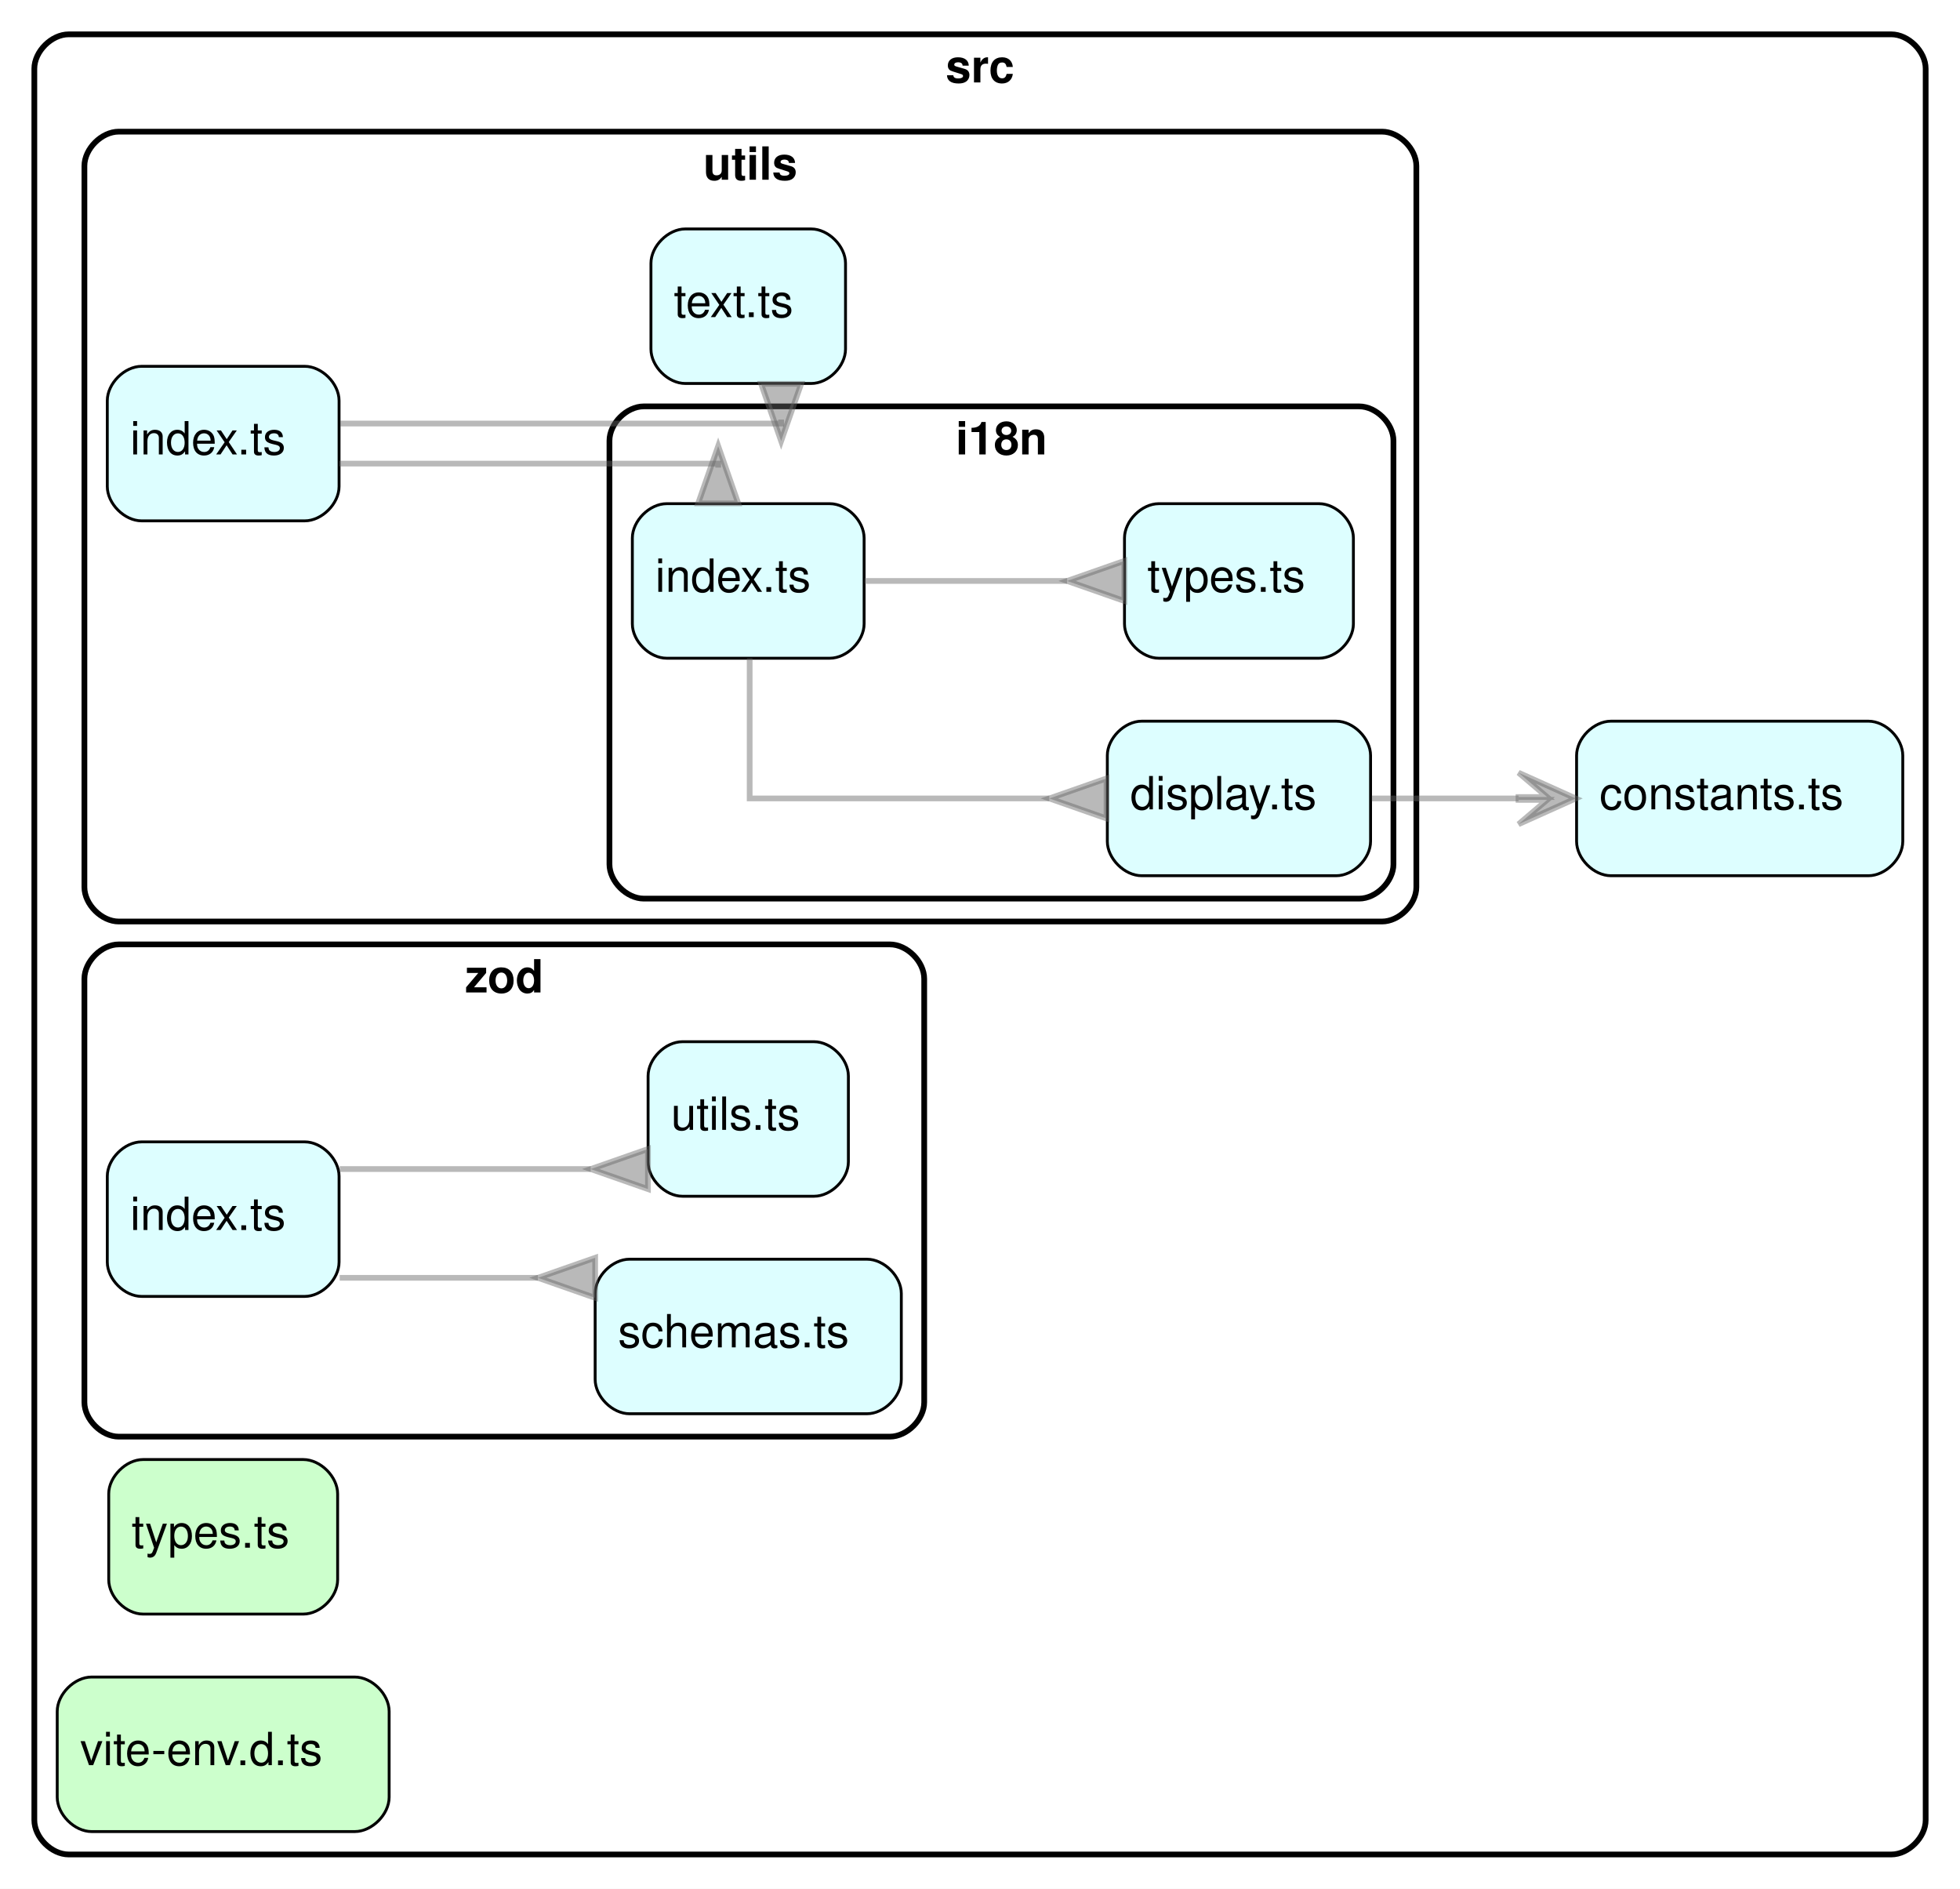
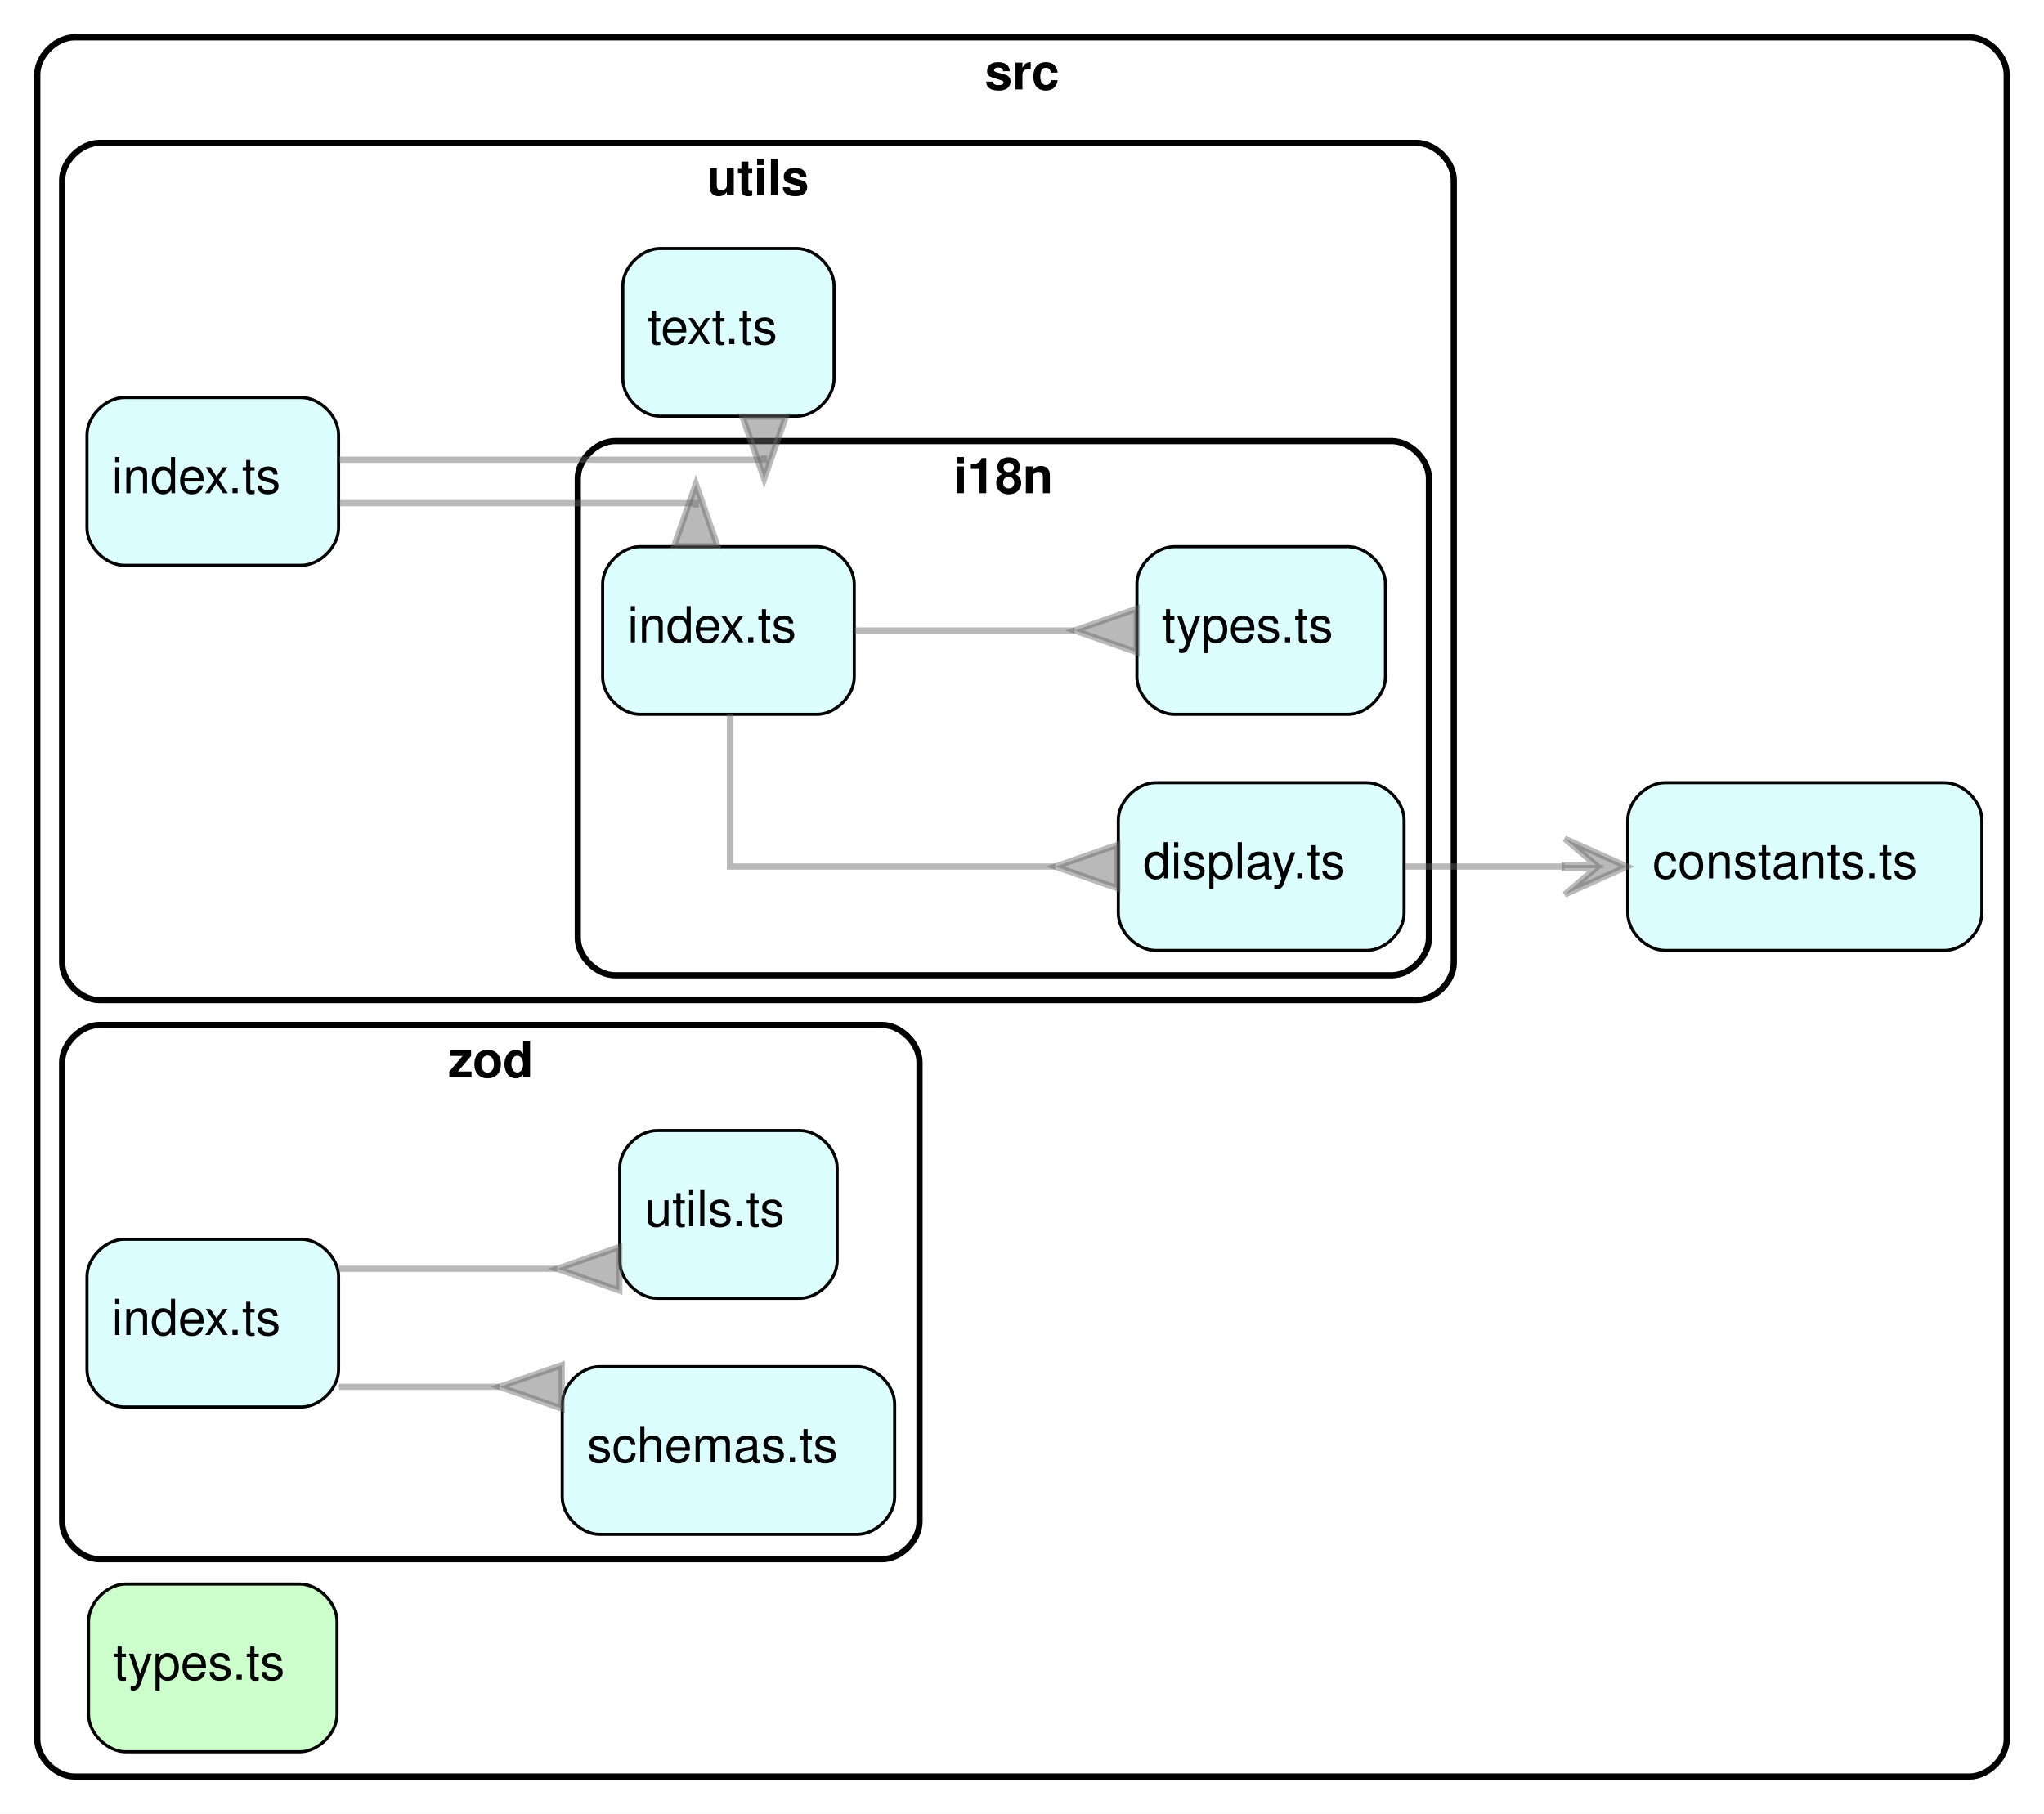
- <svg xmlns="http://www.w3.org/2000/svg" xmlns:xlink="http://www.w3.org/1999/xlink" width="685pt" height="660pt" viewBox="0.00 0.00 685.00 660.00">
-   <g id="graph0" class="graph" transform="scale(1 1) rotate(0) translate(4 656)">
-     <polygon fill="white" stroke="transparent" points="-4,4 -4,-656 681,-656 681,4 -4,4" />
+ <svg xmlns="http://www.w3.org/2000/svg" xmlns:xlink="http://www.w3.org/1999/xlink" width="658pt" height="584pt" viewBox="0.00 0.00 658.00 584.00">
+   <g id="graph0" class="graph" transform="scale(1 1) rotate(0) translate(4 580)">
+     <polygon fill="white" stroke="transparent" points="-4,4 -4,-580 654,-580 654,4 -4,4" />
    <g id="clust1" class="cluster">
-       <path fill="#ffffff" stroke="black" stroke-width="2" d="M20,-8C20,-8 657,-8 657,-8 663,-8 669,-14 669,-20 669,-20 669,-632 669,-632 669,-638 663,-644 657,-644 657,-644 20,-644 20,-644 14,-644 8,-638 8,-632 8,-632 8,-20 8,-20 8,-14 14,-8 20,-8" />
-       <text text-anchor="middle" x="338.5" y="-627.2" font-family="Helvetica,sans-Serif" font-weight="bold" font-size="16.00">src</text>
+       <path fill="#ffffff" stroke="black" stroke-width="2" d="M20,-8C20,-8 630,-8 630,-8 636,-8 642,-14 642,-20 642,-20 642,-556 642,-556 642,-562 636,-568 630,-568 630,-568 20,-568 20,-568 14,-568 8,-562 8,-556 8,-556 8,-20 8,-20 8,-14 14,-8 20,-8" />
+       <text text-anchor="middle" x="325" y="-551.2" font-family="Helvetica,sans-Serif" font-weight="bold" font-size="16.00">src</text>
    </g>
    <g id="clust2" class="cluster">
-       <path fill="#ffffff" stroke="black" stroke-width="2" d="M37.5,-334C37.5,-334 479,-334 479,-334 485,-334 491,-340 491,-346 491,-346 491,-598 491,-598 491,-604 485,-610 479,-610 479,-610 37.5,-610 37.5,-610 31.5,-610 25.5,-604 25.5,-598 25.5,-598 25.5,-346 25.5,-346 25.5,-340 31.5,-334 37.5,-334" />
-       <text text-anchor="middle" x="258.25" y="-593.2" font-family="Helvetica,sans-Serif" font-weight="bold" font-size="16.00">utils</text>
+       <path fill="#ffffff" stroke="black" stroke-width="2" d="M28,-258C28,-258 452,-258 452,-258 458,-258 464,-264 464,-270 464,-270 464,-522 464,-522 464,-528 458,-534 452,-534 452,-534 28,-534 28,-534 22,-534 16,-528 16,-522 16,-522 16,-270 16,-270 16,-264 22,-258 28,-258" />
+       <text text-anchor="middle" x="240" y="-517.2" font-family="Helvetica,sans-Serif" font-weight="bold" font-size="16.00">utils</text>
    </g>
    <g id="clust3" class="cluster">
-       <path fill="#ffffff" stroke="black" stroke-width="2" d="M221,-342C221,-342 471,-342 471,-342 477,-342 483,-348 483,-354 483,-354 483,-502 483,-502 483,-508 477,-514 471,-514 471,-514 221,-514 221,-514 215,-514 209,-508 209,-502 209,-502 209,-354 209,-354 209,-348 215,-342 221,-342" />
-       <text text-anchor="middle" x="346" y="-497.2" font-family="Helvetica,sans-Serif" font-weight="bold" font-size="16.00">i18n</text>
+       <path fill="#ffffff" stroke="black" stroke-width="2" d="M194,-266C194,-266 444,-266 444,-266 450,-266 456,-272 456,-278 456,-278 456,-426 456,-426 456,-432 450,-438 444,-438 444,-438 194,-438 194,-438 188,-438 182,-432 182,-426 182,-426 182,-278 182,-278 182,-272 188,-266 194,-266" />
+       <text text-anchor="middle" x="319" y="-421.2" font-family="Helvetica,sans-Serif" font-weight="bold" font-size="16.00">i18n</text>
    </g>
    <g id="clust4" class="cluster">
-       <path fill="#ffffff" stroke="black" stroke-width="2" d="M37.5,-154C37.5,-154 307,-154 307,-154 313,-154 319,-160 319,-166 319,-166 319,-314 319,-314 319,-320 313,-326 307,-326 307,-326 37.5,-326 37.5,-326 31.5,-326 25.5,-320 25.5,-314 25.5,-314 25.5,-166 25.5,-166 25.5,-160 31.5,-154 37.5,-154" />
-       <text text-anchor="middle" x="172.25" y="-309.2" font-family="Helvetica,sans-Serif" font-weight="bold" font-size="16.00">zod</text>
+       <path fill="#ffffff" stroke="black" stroke-width="2" d="M28,-78C28,-78 280,-78 280,-78 286,-78 292,-84 292,-90 292,-90 292,-238 292,-238 292,-244 286,-250 280,-250 280,-250 28,-250 28,-250 22,-250 16,-244 16,-238 16,-238 16,-90 16,-90 16,-84 22,-78 28,-78" />
+       <text text-anchor="middle" x="154" y="-233.2" font-family="Helvetica,sans-Serif" font-weight="bold" font-size="16.00">zod</text>
    </g>
    <g id="node1" class="node">
      <g id="a_node1">
        <a xlink:href="src/constants.ts" xlink:title="constants.ts">
-           <path fill="#ddfeff" stroke="black" d="M649,-404C649,-404 559,-404 559,-404 553,-404 547,-398 547,-392 547,-392 547,-362 547,-362 547,-356 553,-350 559,-350 559,-350 649,-350 649,-350 655,-350 661,-356 661,-362 661,-362 661,-392 661,-392 661,-398 655,-404 649,-404" />
-           <text text-anchor="start" x="555" y="-373.2" font-family="Helvetica,sans-Serif" font-size="16.00">constants.ts</text>
+           <path fill="#ddfeff" stroke="black" d="M622,-328C622,-328 532,-328 532,-328 526,-328 520,-322 520,-316 520,-316 520,-286 520,-286 520,-280 526,-274 532,-274 532,-274 622,-274 622,-274 628,-274 634,-280 634,-286 634,-286 634,-316 634,-316 634,-322 628,-328 622,-328" />
+           <text text-anchor="start" x="528" y="-297.2" font-family="Helvetica,sans-Serif" font-size="16.00">constants.ts</text>
        </a>
      </g>
    </g>
    <g id="node2" class="node">
      <g id="a_node2">
        <a xlink:href="src/types.ts" xlink:title="types.ts">
-           <path fill="#ccffcc" stroke="black" d="M102,-146C102,-146 46,-146 46,-146 40,-146 34,-140 34,-134 34,-134 34,-104 34,-104 34,-98 40,-92 46,-92 46,-92 102,-92 102,-92 108,-92 114,-98 114,-104 114,-104 114,-134 114,-134 114,-140 108,-146 102,-146" />
-           <text text-anchor="start" x="42" y="-115.2" font-family="Helvetica,sans-Serif" font-size="16.00">types.ts</text>
+           <path fill="#ccffcc" stroke="black" d="M92.5,-70C92.5,-70 36.5,-70 36.5,-70 30.5,-70 24.5,-64 24.5,-58 24.5,-58 24.5,-28 24.5,-28 24.5,-22 30.5,-16 36.5,-16 36.5,-16 92.5,-16 92.5,-16 98.5,-16 104.5,-22 104.5,-28 104.5,-28 104.5,-58 104.5,-58 104.5,-64 98.5,-70 92.5,-70" />
+           <text text-anchor="start" x="32.5" y="-39.2" font-family="Helvetica,sans-Serif" font-size="16.00">types.ts</text>
        </a>
      </g>
    </g>
    <g id="node3" class="node">
      <g id="a_node3">
        <a xlink:href="src/utils/i18n/display.ts" xlink:title="display.ts">
-           <path fill="#ddfeff" stroke="black" d="M463,-404C463,-404 395,-404 395,-404 389,-404 383,-398 383,-392 383,-392 383,-362 383,-362 383,-356 389,-350 395,-350 395,-350 463,-350 463,-350 469,-350 475,-356 475,-362 475,-362 475,-392 475,-392 475,-398 469,-404 463,-404" />
-           <text text-anchor="start" x="391" y="-373.2" font-family="Helvetica,sans-Serif" font-size="16.00">display.ts</text>
+           <path fill="#ddfeff" stroke="black" d="M436,-328C436,-328 368,-328 368,-328 362,-328 356,-322 356,-316 356,-316 356,-286 356,-286 356,-280 362,-274 368,-274 368,-274 436,-274 436,-274 442,-274 448,-280 448,-286 448,-286 448,-316 448,-316 448,-322 442,-328 436,-328" />
+           <text text-anchor="start" x="364" y="-297.2" font-family="Helvetica,sans-Serif" font-size="16.00">display.ts</text>
        </a>
      </g>
    </g>
    <g id="edge1" class="edge">
-       <path fill="none" stroke="#666666" stroke-width="2" stroke-opacity="0.459" d="M475.44,-377C475.44,-377 526.71,-377 526.71,-377" />
-       <polygon fill="#666666" fill-opacity="0.459" stroke="#666666" stroke-width="2" stroke-opacity="0.459" points="546.71,-377 526.71,-386 536.71,-377.5 526.71,-377.5 526.71,-377 526.71,-376.5 536.71,-376.5 526.71,-368 546.71,-377 546.71,-377" />
+       <path fill="none" stroke="#666666" stroke-width="2" stroke-opacity="0.459" d="M448.44,-301C448.44,-301 499.71,-301 499.71,-301" />
+       <polygon fill="#666666" fill-opacity="0.459" stroke="#666666" stroke-width="2" stroke-opacity="0.459" points="519.71,-301 499.71,-310 509.71,-301.5 499.71,-301.5 499.71,-301 499.71,-300.5 509.71,-300.5 499.71,-292 519.71,-301 519.71,-301" />
    </g>
    <g id="node4" class="node">
      <g id="a_node4">
        <a xlink:href="src/utils/i18n/index.ts" xlink:title="index.ts">
-           <path fill="#ddfeff" stroke="black" d="M286,-480C286,-480 229,-480 229,-480 223,-480 217,-474 217,-468 217,-468 217,-438 217,-438 217,-432 223,-426 229,-426 229,-426 286,-426 286,-426 292,-426 298,-432 298,-438 298,-438 298,-468 298,-468 298,-474 292,-480 286,-480" />
-           <text text-anchor="start" x="225" y="-449.2" font-family="Helvetica,sans-Serif" font-size="16.00">index.ts</text>
+           <path fill="#ddfeff" stroke="black" d="M259,-404C259,-404 202,-404 202,-404 196,-404 190,-398 190,-392 190,-392 190,-362 190,-362 190,-356 196,-350 202,-350 202,-350 259,-350 259,-350 265,-350 271,-356 271,-362 271,-362 271,-392 271,-392 271,-398 265,-404 259,-404" />
+           <text text-anchor="start" x="198" y="-373.2" font-family="Helvetica,sans-Serif" font-size="16.00">index.ts</text>
        </a>
      </g>
    </g>
    <g id="edge2" class="edge">
-       <path fill="none" stroke="#666666" stroke-width="2" stroke-opacity="0.459" d="M258,-425.99C258,-404.15 258,-377 258,-377 258,-377 362.72,-377 362.72,-377" />
-       <polygon fill="#666666" fill-opacity="0.459" stroke="#666666" stroke-width="2" stroke-opacity="0.459" points="382.72,-384 362.72,-377 382.72,-370 382.72,-384" />
+       <path fill="none" stroke="#666666" stroke-width="2" stroke-opacity="0.459" d="M231,-349.99C231,-328.15 231,-301 231,-301 231,-301 335.72,-301 335.72,-301" />
+       <polygon fill="#666666" fill-opacity="0.459" stroke="#666666" stroke-width="2" stroke-opacity="0.459" points="355.72,-308 335.72,-301 355.72,-294 355.72,-308" />
    </g>
    <g id="node5" class="node">
      <g id="a_node5">
        <a xlink:href="src/utils/i18n/types.ts" xlink:title="types.ts">
-           <path fill="#ddfeff" stroke="black" d="M457,-480C457,-480 401,-480 401,-480 395,-480 389,-474 389,-468 389,-468 389,-438 389,-438 389,-432 395,-426 401,-426 401,-426 457,-426 457,-426 463,-426 469,-432 469,-438 469,-438 469,-468 469,-468 469,-474 463,-480 457,-480" />
-           <text text-anchor="start" x="397" y="-449.2" font-family="Helvetica,sans-Serif" font-size="16.00">types.ts</text>
+           <path fill="#ddfeff" stroke="black" d="M430,-404C430,-404 374,-404 374,-404 368,-404 362,-398 362,-392 362,-392 362,-362 362,-362 362,-356 368,-350 374,-350 374,-350 430,-350 430,-350 436,-350 442,-356 442,-362 442,-362 442,-392 442,-392 442,-398 436,-404 430,-404" />
+           <text text-anchor="start" x="370" y="-373.2" font-family="Helvetica,sans-Serif" font-size="16.00">types.ts</text>
        </a>
      </g>
    </g>
    <g id="edge3" class="edge">
-       <path fill="none" stroke="#666666" stroke-width="2" stroke-opacity="0.459" d="M298.14,-453C298.14,-453 368.94,-453 368.94,-453" />
-       <polygon fill="#666666" fill-opacity="0.459" stroke="#666666" stroke-width="2" stroke-opacity="0.459" points="388.94,-460 368.94,-453 388.94,-446 388.94,-460" />
+       <path fill="none" stroke="#666666" stroke-width="2" stroke-opacity="0.459" d="M271.14,-377C271.14,-377 341.94,-377 341.94,-377" />
+       <polygon fill="#666666" fill-opacity="0.459" stroke="#666666" stroke-width="2" stroke-opacity="0.459" points="361.94,-384 341.94,-377 361.94,-370 361.94,-384" />
    </g>
    <g id="node6" class="node">
      <g id="a_node6">
        <a xlink:href="src/utils/index.ts" xlink:title="index.ts">
-           <path fill="#ddfeff" stroke="black" d="M102.5,-528C102.5,-528 45.5,-528 45.5,-528 39.5,-528 33.5,-522 33.5,-516 33.5,-516 33.5,-486 33.5,-486 33.5,-480 39.5,-474 45.5,-474 45.5,-474 102.5,-474 102.5,-474 108.5,-474 114.5,-480 114.5,-486 114.5,-486 114.5,-516 114.5,-516 114.5,-522 108.5,-528 102.5,-528" />
-           <text text-anchor="start" x="41.5" y="-497.2" font-family="Helvetica,sans-Serif" font-size="16.00">index.ts</text>
+           <path fill="#ddfeff" stroke="black" d="M93,-452C93,-452 36,-452 36,-452 30,-452 24,-446 24,-440 24,-440 24,-410 24,-410 24,-404 30,-398 36,-398 36,-398 93,-398 93,-398 99,-398 105,-404 105,-410 105,-410 105,-440 105,-440 105,-446 99,-452 93,-452" />
+           <text text-anchor="start" x="32" y="-421.2" font-family="Helvetica,sans-Serif" font-size="16.00">index.ts</text>
        </a>
      </g>
    </g>
    <g id="edge4" class="edge">
-       <path fill="none" stroke="#666666" stroke-width="2" stroke-opacity="0.459" d="M114.56,-494C165.69,-494 247,-494 247,-494 247,-494 247,-492.61 247,-492.61" />
-       <polygon fill="#666666" fill-opacity="0.459" stroke="#666666" stroke-width="2" stroke-opacity="0.459" points="254,-480.12 247,-500.12 240,-480.12 254,-480.12" />
+       <path fill="none" stroke="#666666" stroke-width="2" stroke-opacity="0.459" d="M105.36,-418C151.43,-418 220,-418 220,-418 220,-418 220,-416.61 220,-416.61" />
+       <polygon fill="#666666" fill-opacity="0.459" stroke="#666666" stroke-width="2" stroke-opacity="0.459" points="227,-404.12 220,-424.12 213,-404.12 227,-404.12" />
    </g>
    <g id="node7" class="node">
      <g id="a_node7">
        <a xlink:href="src/utils/text.ts" xlink:title="text.ts">
-           <path fill="#ddfeff" stroke="black" d="M279.5,-576C279.5,-576 235.5,-576 235.5,-576 229.5,-576 223.5,-570 223.5,-564 223.5,-564 223.5,-534 223.5,-534 223.5,-528 229.5,-522 235.5,-522 235.5,-522 279.5,-522 279.5,-522 285.5,-522 291.5,-528 291.5,-534 291.5,-534 291.5,-564 291.5,-564 291.5,-570 285.5,-576 279.5,-576" />
-           <text text-anchor="start" x="231.5" y="-545.2" font-family="Helvetica,sans-Serif" font-size="16.00">text.ts</text>
+           <path fill="#ddfeff" stroke="black" d="M252.5,-500C252.5,-500 208.5,-500 208.5,-500 202.5,-500 196.5,-494 196.5,-488 196.5,-488 196.5,-458 196.5,-458 196.5,-452 202.5,-446 208.5,-446 208.5,-446 252.5,-446 252.5,-446 258.5,-446 264.5,-452 264.5,-458 264.5,-458 264.5,-488 264.5,-488 264.5,-494 258.5,-500 252.5,-500" />
+           <text text-anchor="start" x="204.5" y="-469.2" font-family="Helvetica,sans-Serif" font-size="16.00">text.ts</text>
        </a>
      </g>
    </g>
    <g id="edge5" class="edge">
-       <path fill="none" stroke="#666666" stroke-width="2" stroke-opacity="0.459" d="M114.88,-508C172.06,-508 269,-508 269,-508 269,-508 269,-509.39 269,-509.39" />
-       <polygon fill="#666666" fill-opacity="0.459" stroke="#666666" stroke-width="2" stroke-opacity="0.459" points="262,-521.88 269,-501.88 276,-521.88 262,-521.88" />
+       <path fill="none" stroke="#666666" stroke-width="2" stroke-opacity="0.459" d="M105.22,-432C157.63,-432 242,-432 242,-432 242,-432 242,-433.39 242,-433.39" />
+       <polygon fill="#666666" fill-opacity="0.459" stroke="#666666" stroke-width="2" stroke-opacity="0.459" points="235,-445.88 242,-425.88 249,-445.88 235,-445.88" />
    </g>
    <g id="node8" class="node">
      <g id="a_node8">
-         <a xlink:href="src/vite-env.d.ts" xlink:title="vite-env.d.ts">
-           <path fill="#ccffcc" stroke="black" d="M120,-70C120,-70 28,-70 28,-70 22,-70 16,-64 16,-58 16,-58 16,-28 16,-28 16,-22 22,-16 28,-16 28,-16 120,-16 120,-16 126,-16 132,-22 132,-28 132,-28 132,-58 132,-58 132,-64 126,-70 120,-70" />
-           <text text-anchor="start" x="24" y="-39.2" font-family="Helvetica,sans-Serif" font-size="16.00">vite-env.d.ts</text>
+         <a xlink:href="src/zod/index.ts" xlink:title="index.ts">
+           <path fill="#ddfeff" stroke="black" d="M93,-181C93,-181 36,-181 36,-181 30,-181 24,-175 24,-169 24,-169 24,-139 24,-139 24,-133 30,-127 36,-127 36,-127 93,-127 93,-127 99,-127 105,-133 105,-139 105,-139 105,-169 105,-169 105,-175 99,-181 93,-181" />
+           <text text-anchor="start" x="32" y="-150.2" font-family="Helvetica,sans-Serif" font-size="16.00">index.ts</text>
        </a>
      </g>
    </g>
    <g id="node9" class="node">
      <g id="a_node9">
-         <a xlink:href="src/zod/index.ts" xlink:title="index.ts">
-           <path fill="#ddfeff" stroke="black" d="M102.5,-257C102.5,-257 45.5,-257 45.5,-257 39.5,-257 33.5,-251 33.5,-245 33.5,-245 33.5,-215 33.5,-215 33.5,-209 39.5,-203 45.5,-203 45.5,-203 102.5,-203 102.5,-203 108.5,-203 114.5,-209 114.5,-215 114.5,-215 114.5,-245 114.5,-245 114.5,-251 108.5,-257 102.5,-257" />
-           <text text-anchor="start" x="41.5" y="-226.2" font-family="Helvetica,sans-Serif" font-size="16.00">index.ts</text>
-         </a>
-       </g>
-     </g>
-     <g id="node10" class="node">
-       <g id="a_node10">
        <a xlink:href="src/zod/schemas.ts" xlink:title="schemas.ts">
-           <path fill="#ddfeff" stroke="black" d="M299,-216C299,-216 216,-216 216,-216 210,-216 204,-210 204,-204 204,-204 204,-174 204,-174 204,-168 210,-162 216,-162 216,-162 299,-162 299,-162 305,-162 311,-168 311,-174 311,-174 311,-204 311,-204 311,-210 305,-216 299,-216" />
-           <text text-anchor="start" x="212" y="-185.2" font-family="Helvetica,sans-Serif" font-size="16.00">schemas.ts</text>
+           <path fill="#ddfeff" stroke="black" d="M272,-140C272,-140 189,-140 189,-140 183,-140 177,-134 177,-128 177,-128 177,-98 177,-98 177,-92 183,-86 189,-86 189,-86 272,-86 272,-86 278,-86 284,-92 284,-98 284,-98 284,-128 284,-128 284,-134 278,-140 272,-140" />
+           <text text-anchor="start" x="185" y="-109.2" font-family="Helvetica,sans-Serif" font-size="16.00">schemas.ts</text>
        </a>
      </g>
    </g>
    <g id="edge6" class="edge">
-       <path fill="none" stroke="#666666" stroke-width="2" stroke-opacity="0.459" d="M114.72,-209.5C114.72,-209.5 184,-209.5 184,-209.5" />
-       <polygon fill="#666666" fill-opacity="0.459" stroke="#666666" stroke-width="2" stroke-opacity="0.459" points="204,-216.5 184,-209.5 204,-202.5 204,-216.5" />
+       <path fill="none" stroke="#666666" stroke-width="2" stroke-opacity="0.459" d="M105.11,-133.5C105.11,-133.5 156.83,-133.5 156.83,-133.5" />
+       <polygon fill="#666666" fill-opacity="0.459" stroke="#666666" stroke-width="2" stroke-opacity="0.459" points="176.83,-140.5 156.83,-133.5 176.83,-126.5 176.83,-140.5" />
    </g>
-     <g id="node11" class="node">
-       <g id="a_node11">
+     <g id="node10" class="node">
+       <g id="a_node10">
        <a xlink:href="src/zod/utils.ts" xlink:title="utils.ts">
-           <path fill="#ddfeff" stroke="black" d="M280.5,-292C280.5,-292 234.5,-292 234.5,-292 228.5,-292 222.5,-286 222.5,-280 222.5,-280 222.5,-250 222.5,-250 222.5,-244 228.5,-238 234.5,-238 234.5,-238 280.5,-238 280.5,-238 286.5,-238 292.5,-244 292.5,-250 292.5,-250 292.5,-280 292.5,-280 292.5,-286 286.5,-292 280.5,-292" />
-           <text text-anchor="start" x="230.5" y="-261.2" font-family="Helvetica,sans-Serif" font-size="16.00">utils.ts</text>
+           <path fill="#ddfeff" stroke="black" d="M253.5,-216C253.5,-216 207.5,-216 207.5,-216 201.5,-216 195.5,-210 195.5,-204 195.5,-204 195.5,-174 195.5,-174 195.5,-168 201.5,-162 207.5,-162 207.5,-162 253.5,-162 253.5,-162 259.5,-162 265.5,-168 265.5,-174 265.5,-174 265.5,-204 265.5,-204 265.5,-210 259.5,-216 253.5,-216" />
+           <text text-anchor="start" x="203.5" y="-185.2" font-family="Helvetica,sans-Serif" font-size="16.00">utils.ts</text>
        </a>
      </g>
    </g>
    <g id="edge7" class="edge">
-       <path fill="none" stroke="#666666" stroke-width="2" stroke-opacity="0.459" d="M114.72,-247.5C114.72,-247.5 202.45,-247.5 202.45,-247.5" />
-       <polygon fill="#666666" fill-opacity="0.459" stroke="#666666" stroke-width="2" stroke-opacity="0.459" points="222.45,-254.5 202.45,-247.5 222.45,-240.5 222.45,-254.5" />
+       <path fill="none" stroke="#666666" stroke-width="2" stroke-opacity="0.459" d="M105.11,-171.5C105.11,-171.5 175.37,-171.5 175.37,-171.5" />
+       <polygon fill="#666666" fill-opacity="0.459" stroke="#666666" stroke-width="2" stroke-opacity="0.459" points="195.37,-178.5 175.37,-171.5 195.37,-164.5 195.37,-178.5" />
    </g>
  </g>
</svg>
